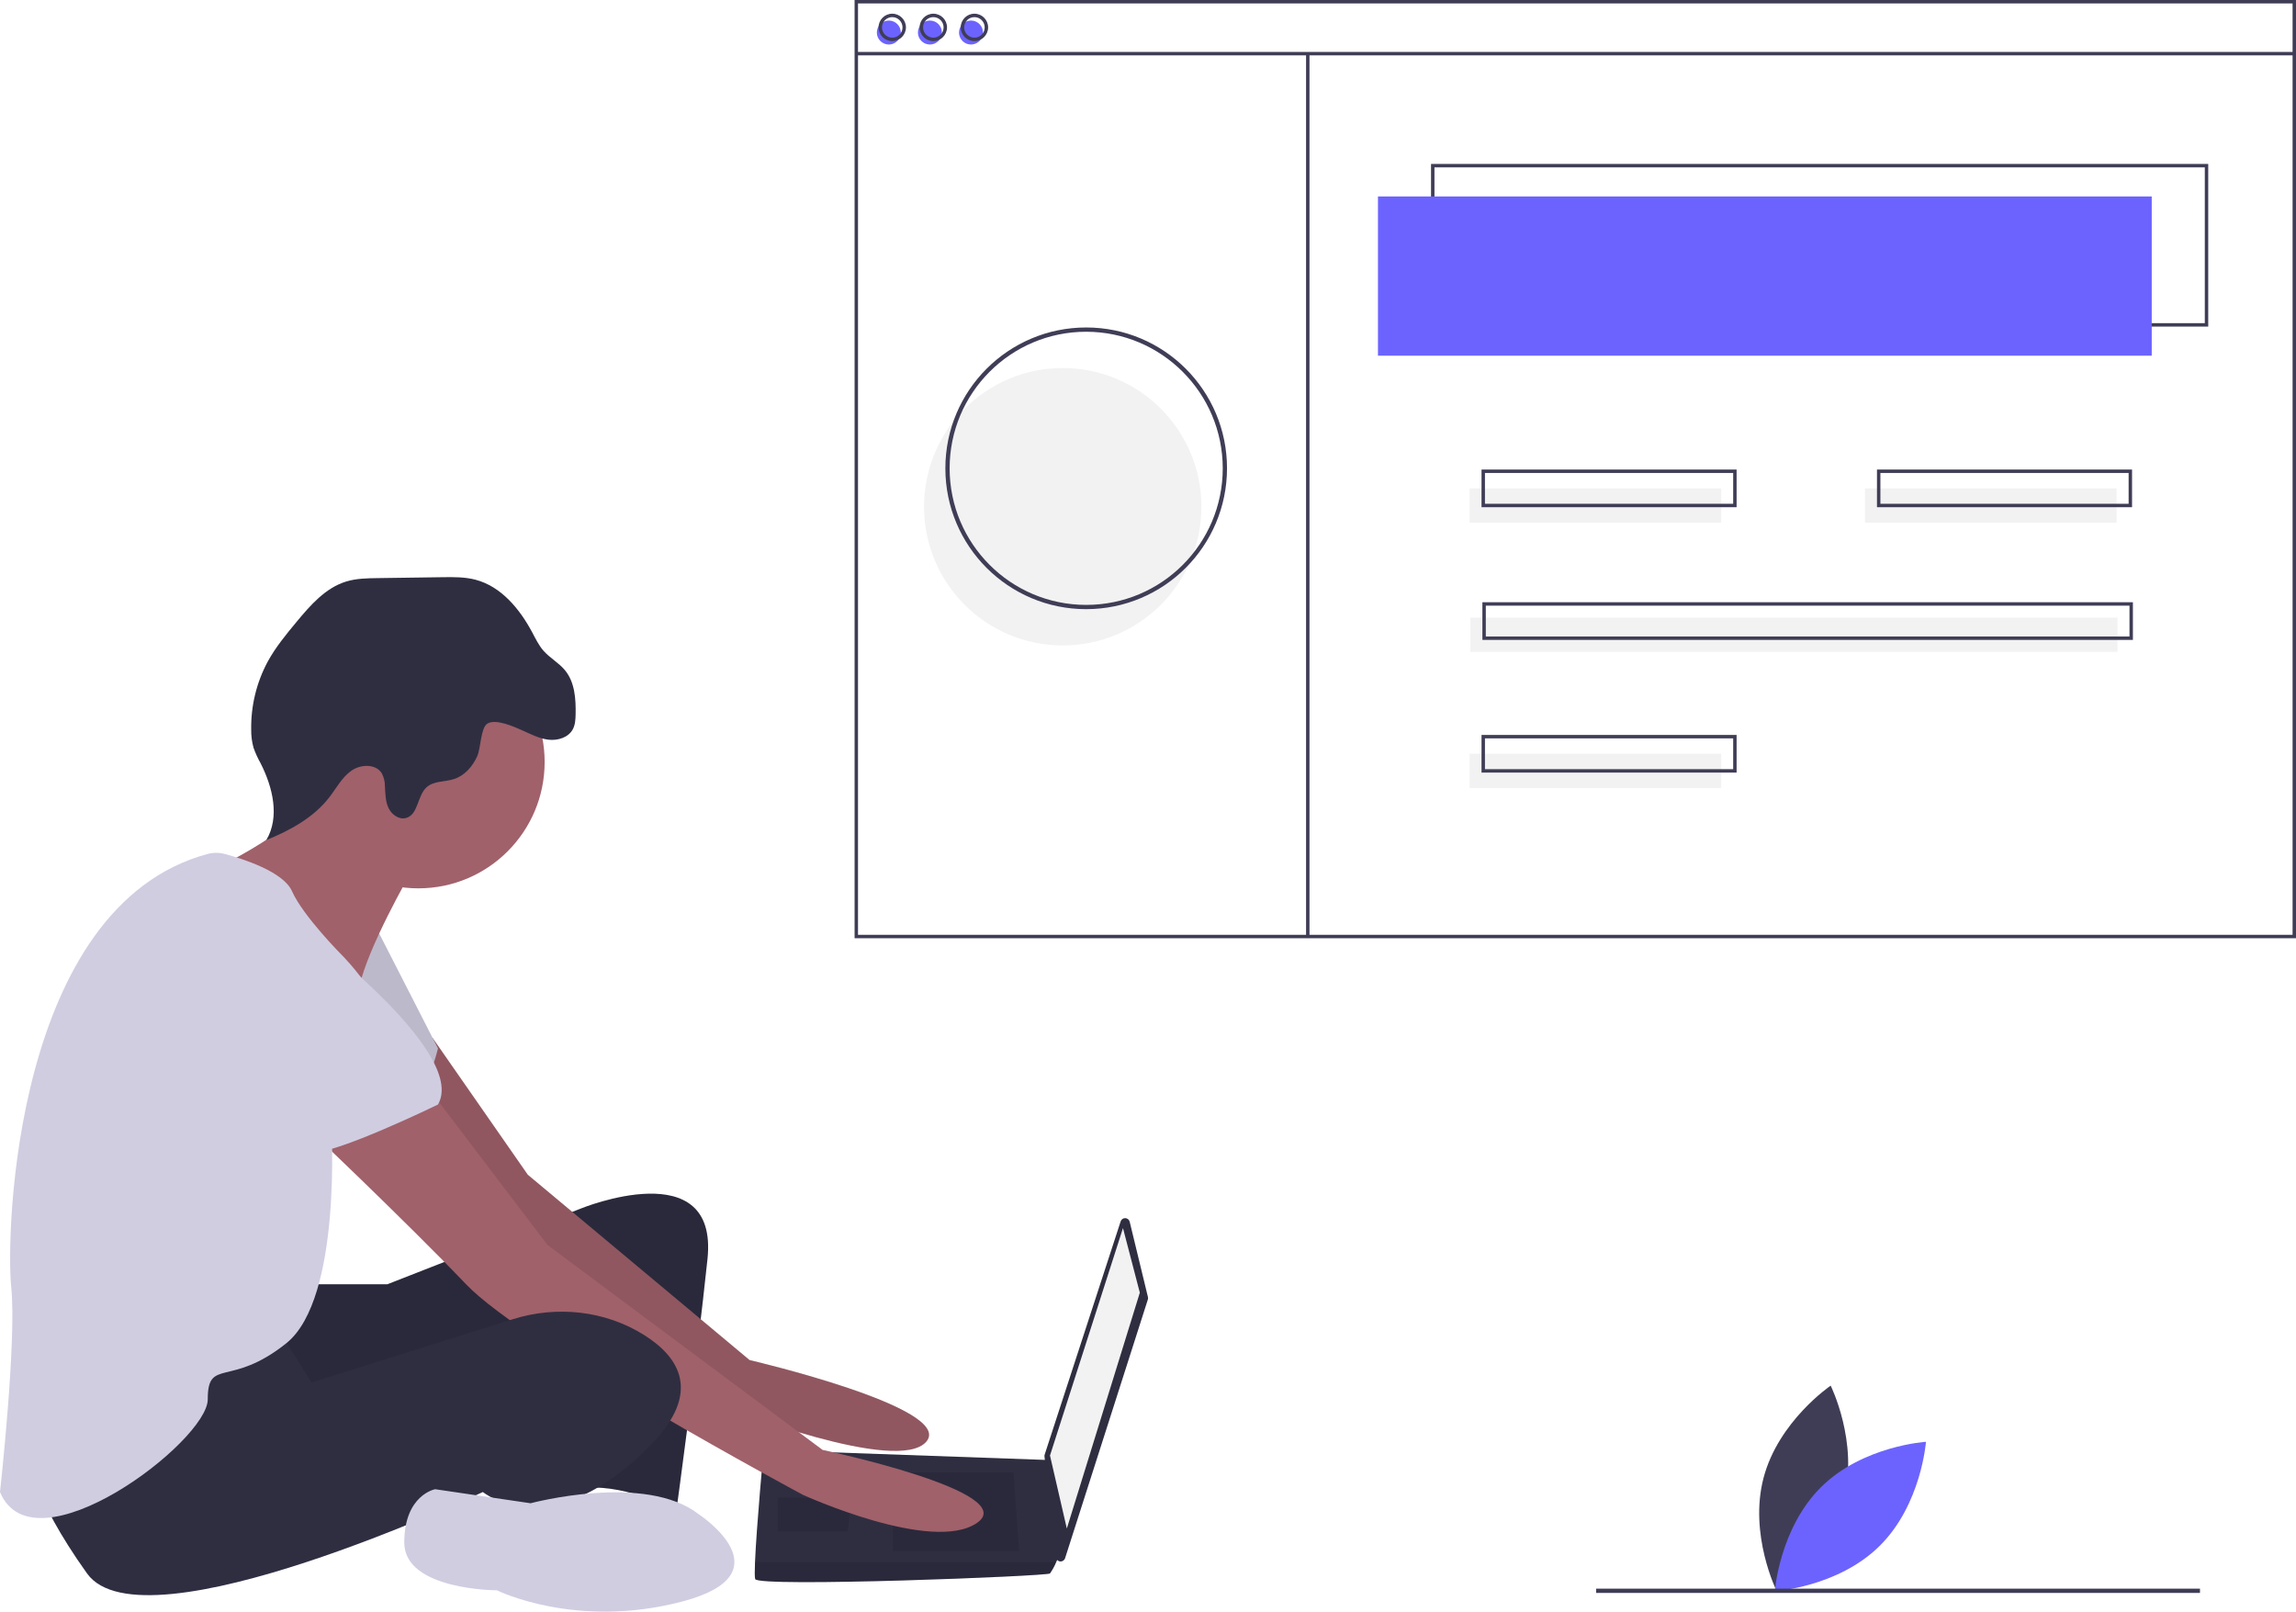
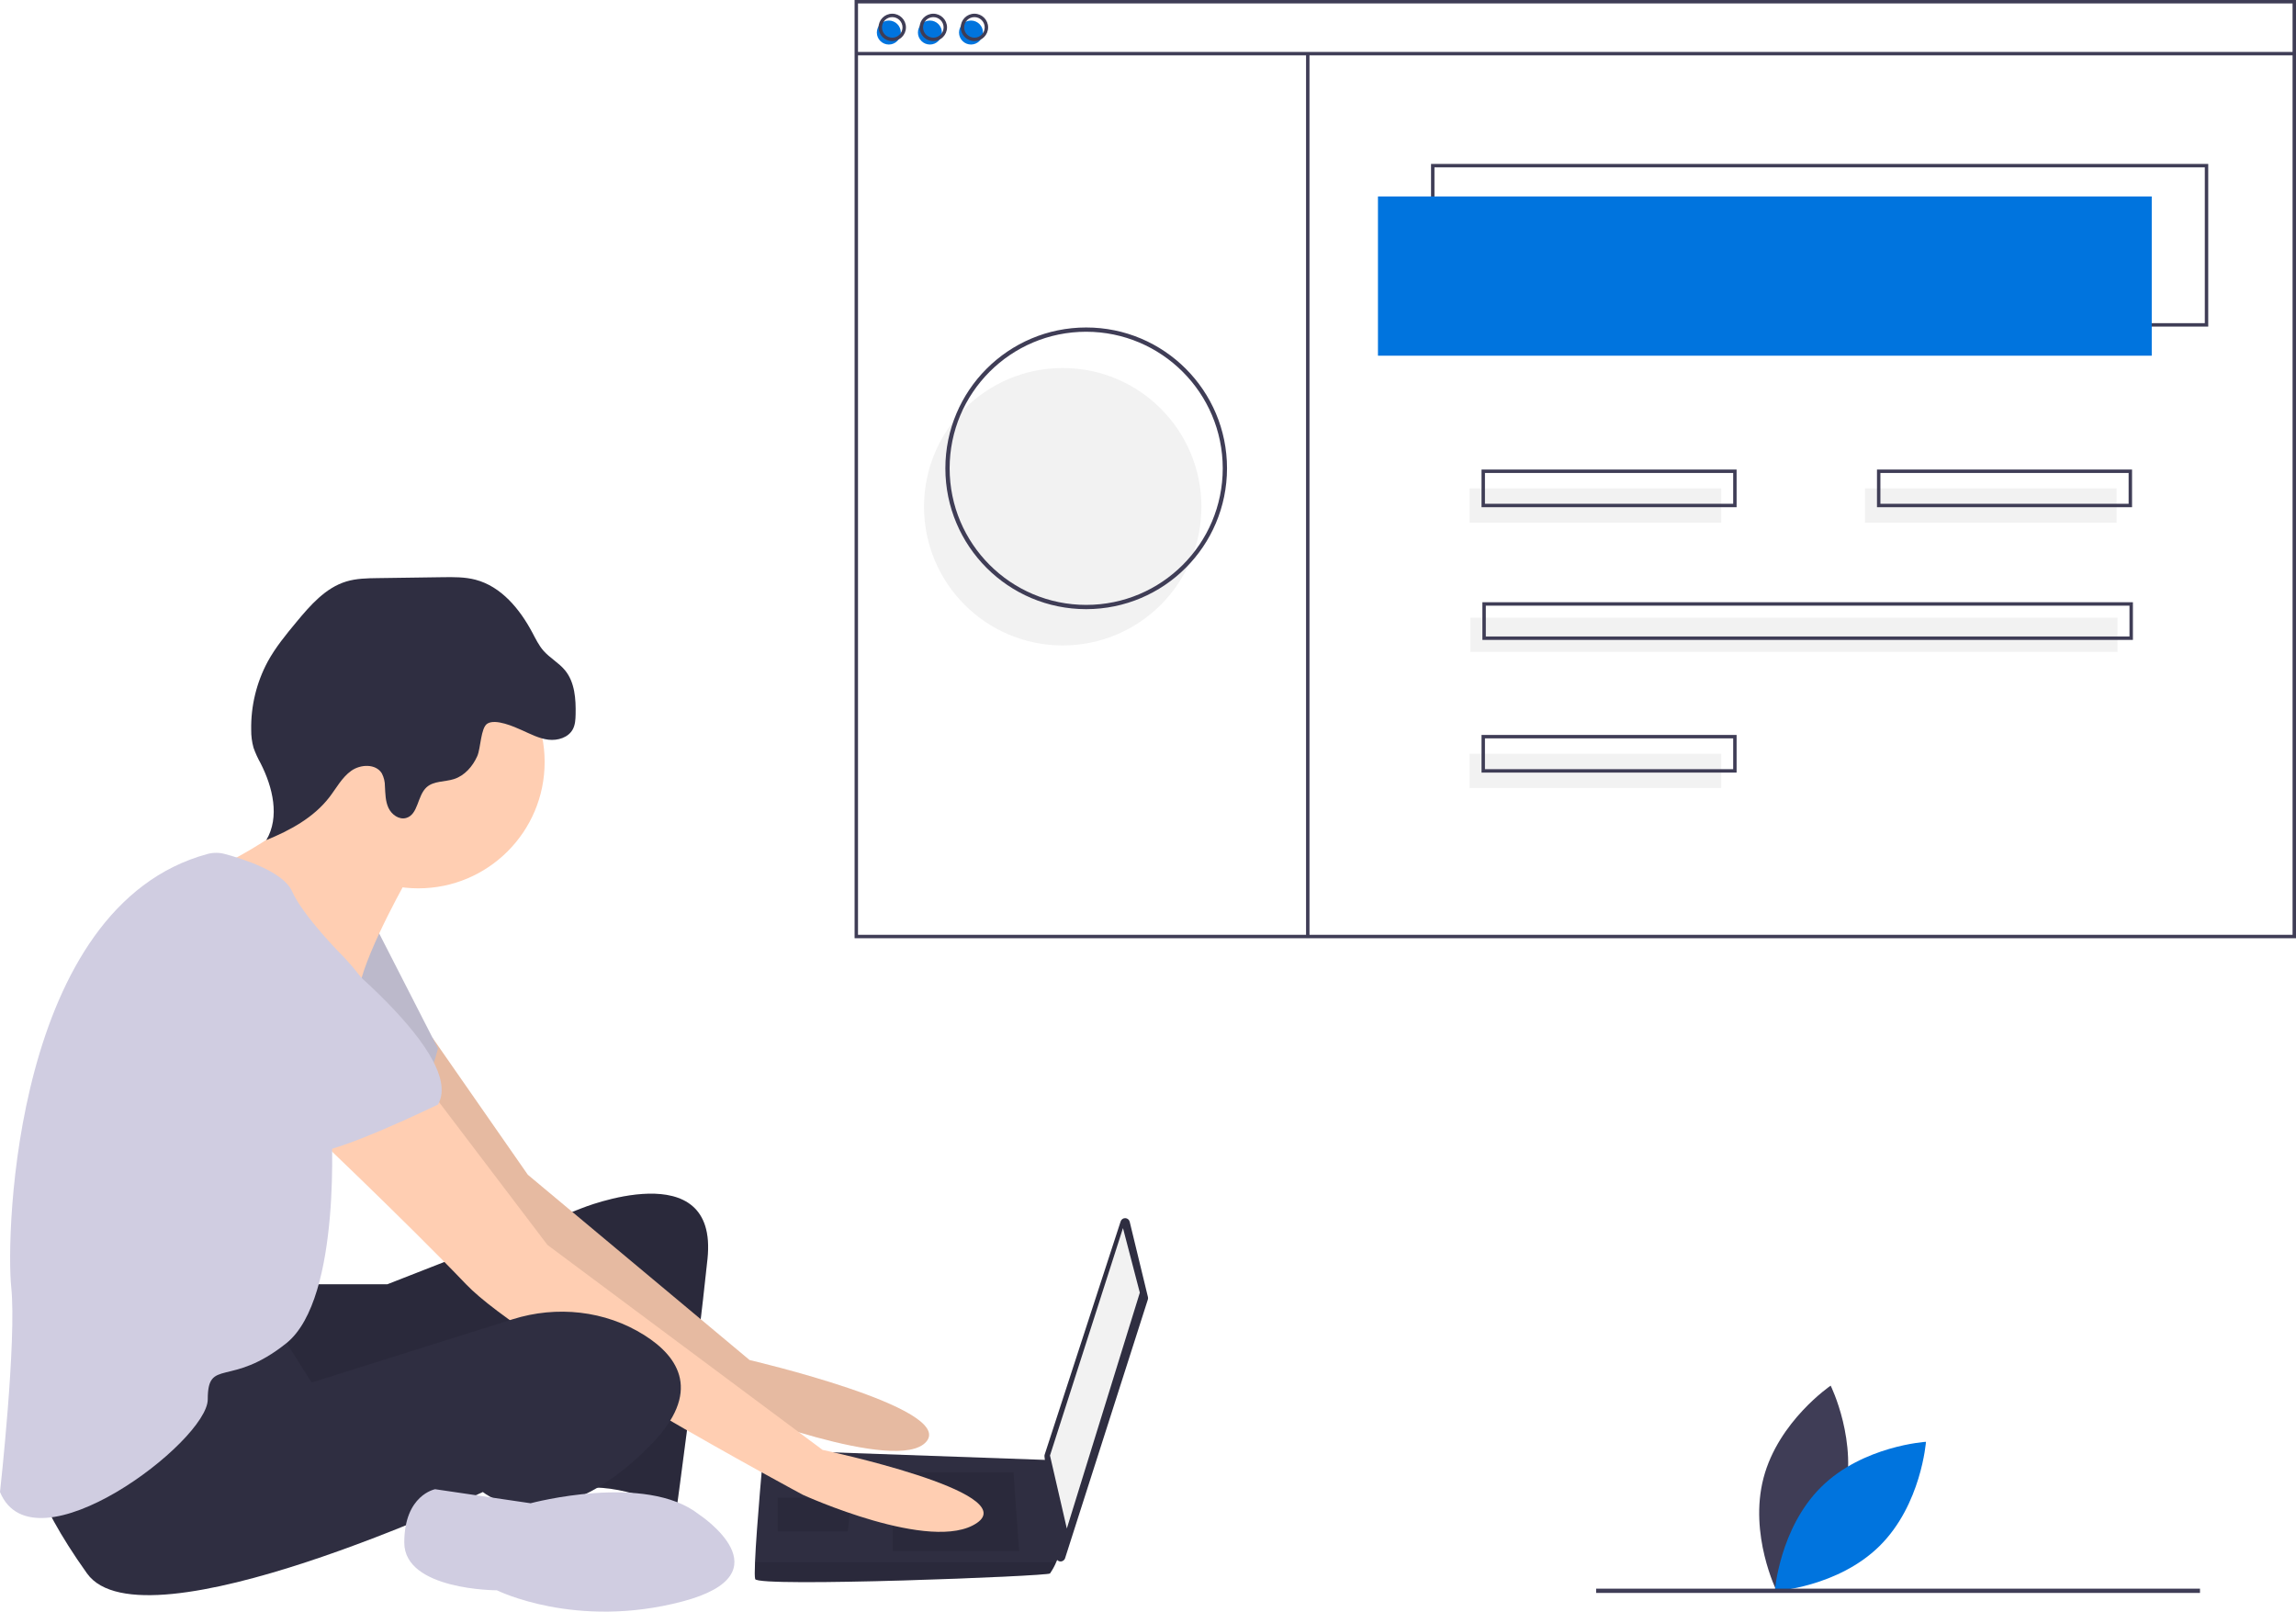
<svg xmlns="http://www.w3.org/2000/svg" id="ade8c9af-7e2e-4eda-b5c8-b06129257226" data-name="Layer 1" width="1076.064" height="755.228" viewBox="0 0 1076.064 755.228">
  <path d="M926.114,774.809c-6.985,26.598-31.459,43.22-31.459,43.22s-13.15-26.502-6.166-53.1,31.459-43.22,31.459-43.22S933.098,748.211,926.114,774.809Z" transform="translate(-61.96814 -72.38605)" fill="#3f3d56" />
-   <path d="M915.52,769.183c-19.563,19.327-21.751,48.831-21.751,48.831s29.528-1.831,49.091-21.159,21.751-48.831,21.751-48.831S935.082,749.855,915.52,769.183Z" transform="translate(-61.96814 -72.38605)" fill="#6c63ff" />
+   <path d="M915.52,769.183c-19.563,19.327-21.751,48.831-21.751,48.831s29.528-1.831,49.091-21.159,21.751-48.831,21.751-48.831S935.082,749.855,915.52,769.183Z" transform="translate(-61.96814 -72.38605)" fill="#0074de" />
  <path d="M206.702,674.194h36.841l90.788-35.526s64.472-26.315,59.209,23.684-14.473,117.103-14.473,117.103-28.947-13.158-44.736-9.21-5.263-80.262-5.263-80.262-128.945,61.841-140.787,53.946-14.473-63.157-14.473-63.157Z" transform="translate(-61.96814 -72.38605)" fill="#2f2e41" />
  <path d="M206.702,674.194h36.841l90.788-35.526s64.472-26.315,59.209,23.684-14.473,117.103-14.473,117.103-28.947-13.158-44.736-9.21-5.263-80.262-5.263-80.262-128.945,61.841-140.787,53.946-14.473-63.157-14.473-63.157Z" transform="translate(-61.96814 -72.38605)" opacity="0.1" />
-   <path d="M264.746,558.82l44.586,64.059L413.277,709.72s96.051,22.368,82.893,38.157S402.751,732.088,402.751,732.088s-119.735-86.84-123.682-93.419S231.702,570.249,231.702,570.249Z" transform="translate(-61.96814 -72.38605)" fill="#a0616a" />
+   <path d="M264.746,558.82l44.586,64.059L413.277,709.72s96.051,22.368,82.893,38.157S402.751,732.088,402.751,732.088s-119.735-86.84-123.682-93.419S231.702,570.249,231.702,570.249Z" transform="translate(-61.96814 -72.38605)" fill="#ffceb2" />
  <path d="M264.746,558.82l44.586,64.059L413.277,709.72s96.051,22.368,82.893,38.157S402.751,732.088,402.751,732.088s-119.735-86.84-123.682-93.419S231.702,570.249,231.702,570.249Z" transform="translate(-61.96814 -72.38605)" opacity="0.1" />
  <path d="M238.281,507.092l28.947,56.578s-6.579,27.631-17.105,30.263-55.262-34.21-55.262-34.21Z" transform="translate(-61.96814 -72.38605)" fill="#d0cde1" />
  <path d="M238.281,507.092l28.947,56.578s-6.579,27.631-17.105,30.263-55.262-34.21-55.262-34.21Z" transform="translate(-61.96814 -72.38605)" opacity="0.1" />
  <path d="M591.419,644.9,599.97,680.172a2.203,2.203,0,0,1-.043,1.19L561.14,802.574a2.203,2.203,0,0,1-4.287-.423l-5.366-47.219a2.203,2.203,0,0,1,.094-.931L587.184,644.737A2.203,2.203,0,0,1,591.419,644.9Z" transform="translate(-61.96814 -72.38605)" fill="#2f2e41" />
  <polygon points="526.306 575.493 534.2 605.756 499.99 716.28 492.096 682.07 526.306 575.493" fill="#f2f2f2" />
  <path d="M415.909,812.35c1.316,3.947,136.839-1.316,138.155-2.632a28.561,28.561,0,0,0,2.895-5.263c1.237-2.632,2.368-5.263,2.368-5.263L554.064,756.588l-134.208-4.763s-3.355,36.105-4.039,52.631C415.646,808.626,415.646,811.56,415.909,812.35Z" transform="translate(-61.96814 -72.38605)" fill="#2f2e41" />
  <polygon points="474.991 689.965 477.622 726.806 418.413 726.806 418.413 689.965 474.991 689.965" opacity="0.1" />
  <polygon points="398.677 701.806 399.03 701.736 397.361 717.596 364.467 717.596 364.467 701.806 398.677 701.806" opacity="0.1" />
  <path d="M415.909,812.35c1.316,3.947,136.839-1.316,138.155-2.632a28.561,28.561,0,0,0,2.895-5.263H415.817C415.646,808.626,415.646,811.56,415.909,812.35Z" transform="translate(-61.96814 -72.38605)" opacity="0.1" />
-   <circle cx="196.049" cy="357.076" r="59.209" fill="#a0616a" />
-   <path d="M254.07,482.093s-19.736,34.21-23.684,52.631-59.209-36.841-59.209-36.841l-7.237-19.079s51.973-24.342,48.025-44.078S254.07,482.093,254.07,482.093Z" transform="translate(-61.96814 -72.38605)" fill="#a0616a" />
-   <path d="M264.596,584.722l53.946,71.051,128.945,96.051s93.419,19.736,72.367,34.21-81.577-13.158-81.577-13.158S308.016,703.141,280.385,674.194s-78.946-77.63-78.946-77.63Z" transform="translate(-61.96814 -72.38605)" fill="#a0616a" />
+   <circle cx="196.049" cy="357.076" r="59.209" fill="#ffceb2" />
+   <path d="M254.07,482.093s-19.736,34.21-23.684,52.631-59.209-36.841-59.209-36.841l-7.237-19.079s51.973-24.342,48.025-44.078S254.07,482.093,254.07,482.093Z" transform="translate(-61.96814 -72.38605)" fill="#ffceb2" />
+   <path d="M264.596,584.722l53.946,71.051,128.945,96.051s93.419,19.736,72.367,34.21-81.577-13.158-81.577-13.158S308.016,703.141,280.385,674.194s-78.946-77.63-78.946-77.63Z" transform="translate(-61.96814 -72.38605)" fill="#ffceb2" />
  <path d="M192.229,695.247,208.018,720.246l94.231-29.646c20.676-6.505,43.348-4.111,61.687,7.442,16.447,10.362,26.973,26.809,3.289,51.15-47.368,48.683-78.946,22.368-78.946,22.368S129.072,846.559,102.757,809.718s-27.631-55.262-27.631-55.262S176.44,691.299,192.229,695.247Z" transform="translate(-61.96814 -72.38605)" fill="#2f2e41" />
  <path d="M389.593,782.087s42.104,27.631-7.895,40.789-86.84-5.263-86.84-5.263-43.42,0-43.42-22.368,14.473-25,14.473-25l44.736,6.579S364.594,762.351,389.593,782.087Z" transform="translate(-61.96814 -72.38605)" fill="#d0cde1" />
  <path d="M306.589,414.568c4.03,1.797,8.026,3.923,12.408,4.444s9.371-1.008,11.444-4.903c1.12-2.104,1.248-4.578,1.3-6.961.158-7.225-.364-15.036-4.943-20.627-2.914-3.559-7.167-5.802-10.184-9.274-2.161-2.488-3.599-5.503-5.148-8.411-5.866-11.017-14.551-21.606-26.622-24.782-5.04-1.326-10.328-1.262-15.539-1.188l-30.397.429c-4.919.069-9.914.15-14.623,1.574-9.784,2.958-16.908,11.186-23.432,19.054-4.881,5.887-9.775,11.834-13.439,18.547a65.079,65.079,0,0,0-7.714,31.887,29.833,29.833,0,0,0,1.093,8.437,46.822,46.822,0,0,0,3.316,7.284c5.7,11.197,9.085,25.182,2.665,35.983,11.152-4.555,22.186-10.528,29.542-20.068,3.291-4.267,5.872-9.263,10.258-12.395s11.532-3.403,14.346,1.193a12.857,12.857,0,0,1,1.451,6.022c.206,3.45.2,7.033,1.663,10.164s4.947,5.658,8.273,4.721c5.729-1.614,5.18-10.406,9.593-14.4,3.351-3.033,8.521-2.453,12.826-3.83,5.016-1.604,8.779-5.95,10.924-10.759,1.63-3.656,1.606-13.223,4.691-15.203C294.208,409.022,303.004,412.969,306.589,414.568Z" transform="translate(-61.96814 -72.38605)" fill="#2f2e41" />
  <path d="M159.24,472.562a15.616,15.616,0,0,1,8.128.021c8.446,2.268,27.38,8.27,31.44,17.405,5.263,11.842,23.684,30.263,23.684,30.263s25,25,19.736,42.104-25,36.841-25,36.841,5.263,81.577-21.052,102.63-36.841,6.579-36.841,26.315S77.757,809.718,61.968,771.561c0,0,7.895-71.051,5.263-96.051C64.638,650.871,68.434,497.145,159.24,472.562Z" transform="translate(-61.96814 -72.38605)" fill="#d0cde1" />
  <path d="M201.439,505.777s80.262,59.209,65.788,84.209c0,0-48.683,23.684-59.209,22.368s-51.315-47.368-61.841-51.315S130.388,486.04,201.439,505.777Z" transform="translate(-61.96814 -72.38605)" fill="#d0cde1" />
  <circle cx="498.064" cy="237.458" r="65" fill="#f2f2f2" />
  <path d="M1096.898,225.427H732.649V149.207H1096.898ZM734.254,223.822h361.039v-73.01H734.254Z" transform="translate(-61.96814 -72.38605)" fill="#3f3d56" />
-   <rect x="645.809" y="92.065" width="362.644" height="74.615" fill="#6c63ff" />
-   <circle cx="416.565" cy="15.244" r="5.616" fill="#6c63ff" />
-   <circle cx="435.82" cy="15.244" r="5.616" fill="#6c63ff" />
-   <circle cx="455.076" cy="15.244" r="5.616" fill="#6c63ff" />
+   <rect x="645.809" y="92.065" width="362.644" height="74.615" fill="#0074de" />
+   <circle cx="416.565" cy="15.244" r="5.616" fill="#0074de" />
+   <circle cx="435.82" cy="15.244" r="5.616" fill="#0074de" />
+   <circle cx="455.076" cy="15.244" r="5.616" fill="#0074de" />
  <path d="M1138.032,512.052H462.487V72.386h675.545Zm-673.94-1.605h672.336V73.991H464.092Z" transform="translate(-61.96814 -72.38605)" fill="#3f3d56" />
  <rect x="401.321" y="24.338" width="673.94" height="1.605" fill="#3f3d56" />
  <path d="M480.138,91.641a6.418,6.418,0,1,1,6.418-6.418A6.426,6.426,0,0,1,480.138,91.641Zm0-11.232a4.814,4.814,0,1,0,4.814,4.814A4.819,4.819,0,0,0,480.138,80.409Z" transform="translate(-61.96814 -72.38605)" fill="#3f3d56" />
  <path d="M499.393,91.641a6.418,6.418,0,1,1,6.418-6.418A6.426,6.426,0,0,1,499.393,91.641Zm0-11.232a4.814,4.814,0,1,0,4.814,4.814A4.819,4.819,0,0,0,499.393,80.409Z" transform="translate(-61.96814 -72.38605)" fill="#3f3d56" />
  <path d="M518.649,91.641A6.418,6.418,0,1,1,525.067,85.223,6.426,6.426,0,0,1,518.649,91.641Zm0-11.232a4.814,4.814,0,1,0,4.814,4.814A4.819,4.819,0,0,0,518.649,80.409Z" transform="translate(-61.96814 -72.38605)" fill="#3f3d56" />
  <rect x="612.109" y="25.14" width="1.605" height="414.346" fill="#3f3d56" />
  <rect x="688.733" y="228.859" width="117.94" height="16.046" fill="#f2f2f2" />
  <rect x="874.067" y="228.859" width="117.94" height="16.046" fill="#f2f2f2" />
  <path d="M875.861,310.07H756.317V292.42H875.861Zm-117.94-1.605H874.257V294.024H757.922Z" transform="translate(-61.96814 -72.38605)" fill="#3f3d56" />
  <rect x="688.733" y="353.217" width="117.94" height="16.046" fill="#f2f2f2" />
  <path d="M875.861,434.428H756.317V416.778H875.861Zm-117.94-1.605H874.257V418.382H757.922Z" transform="translate(-61.96814 -72.38605)" fill="#3f3d56" />
  <rect x="689.134" y="289.433" width="303.273" height="16.046" fill="#f2f2f2" />
  <path d="M1061.596,372.249H756.718V354.599h304.878ZM758.323,370.645h301.669V356.203H758.323Z" transform="translate(-61.96814 -72.38605)" fill="#3f3d56" />
  <path d="M1061.195,310.07H941.651V292.42H1061.195Zm-117.94-1.605h116.335V294.024H943.255Z" transform="translate(-61.96814 -72.38605)" fill="#3f3d56" />
  <path d="M571.032,357.844a66,66,0,1,1,66-66A66.075,66.075,0,0,1,571.032,357.844Zm0-130a64,64,0,1,0,64,64A64.073,64.073,0,0,0,571.032,227.844Z" transform="translate(-61.96814 -72.38605)" fill="#3f3d56" />
  <rect x="748.064" y="744.458" width="283" height="2" fill="#3f3d56" />
</svg>
